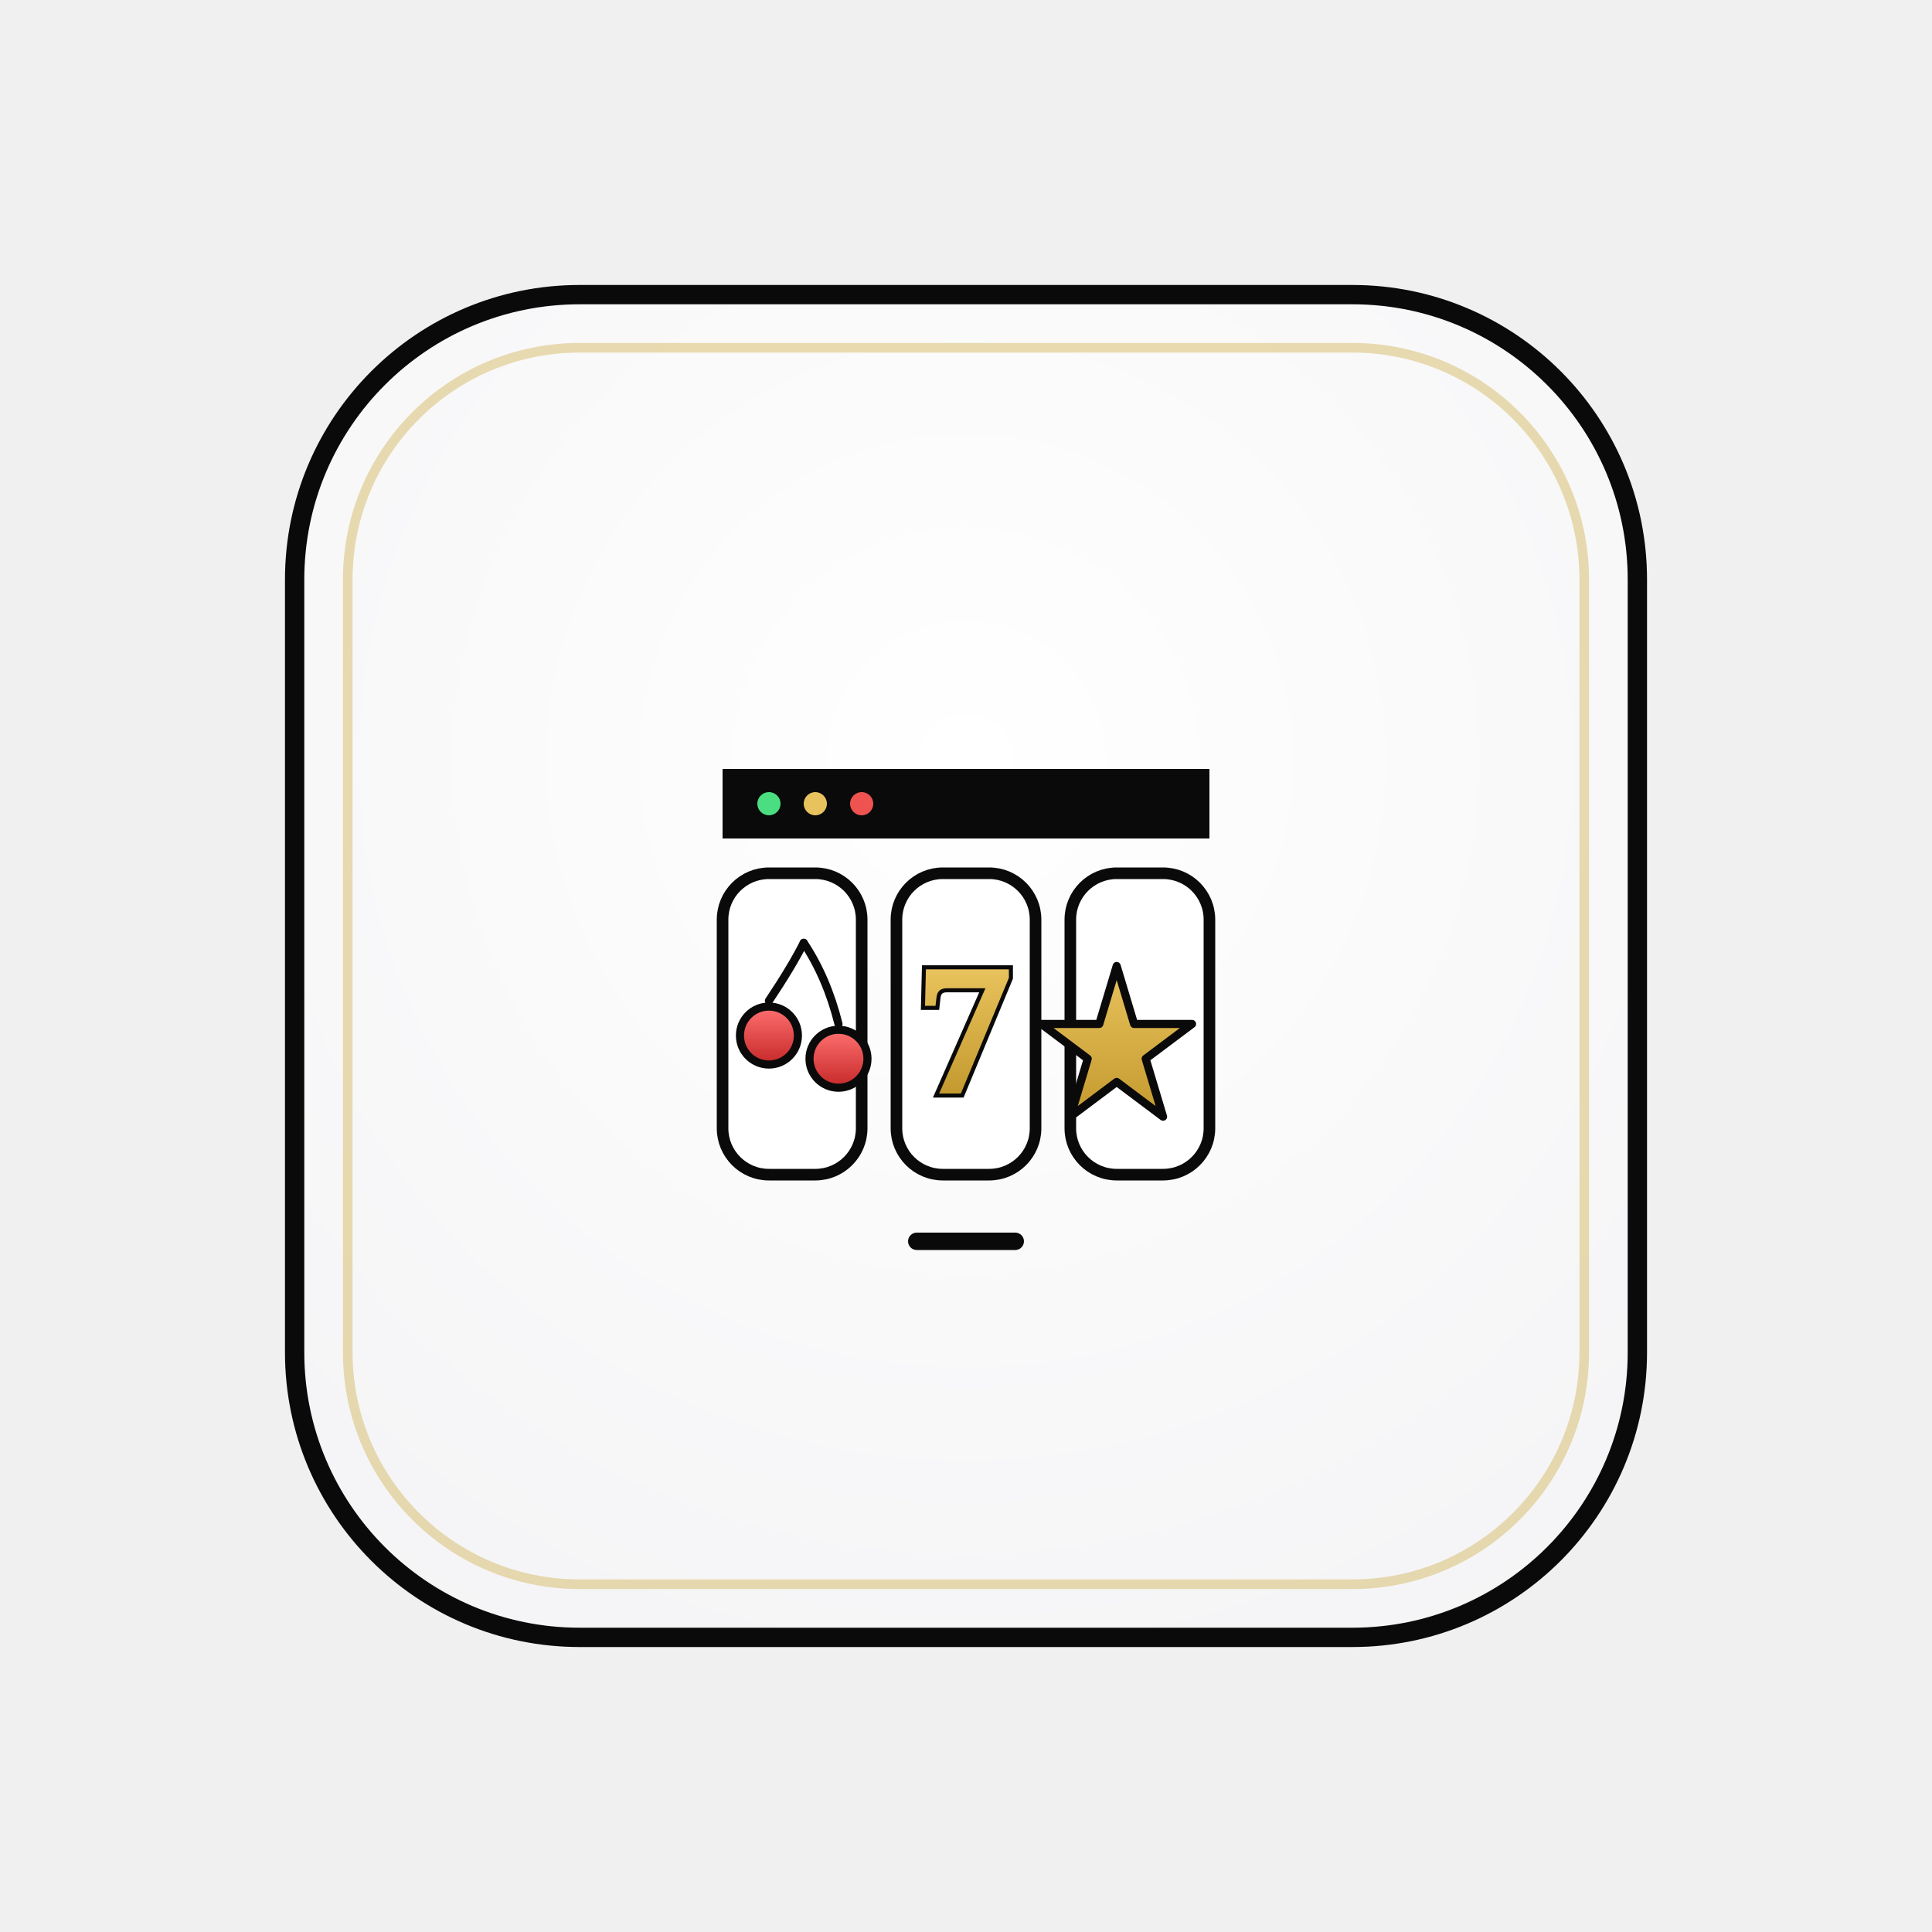
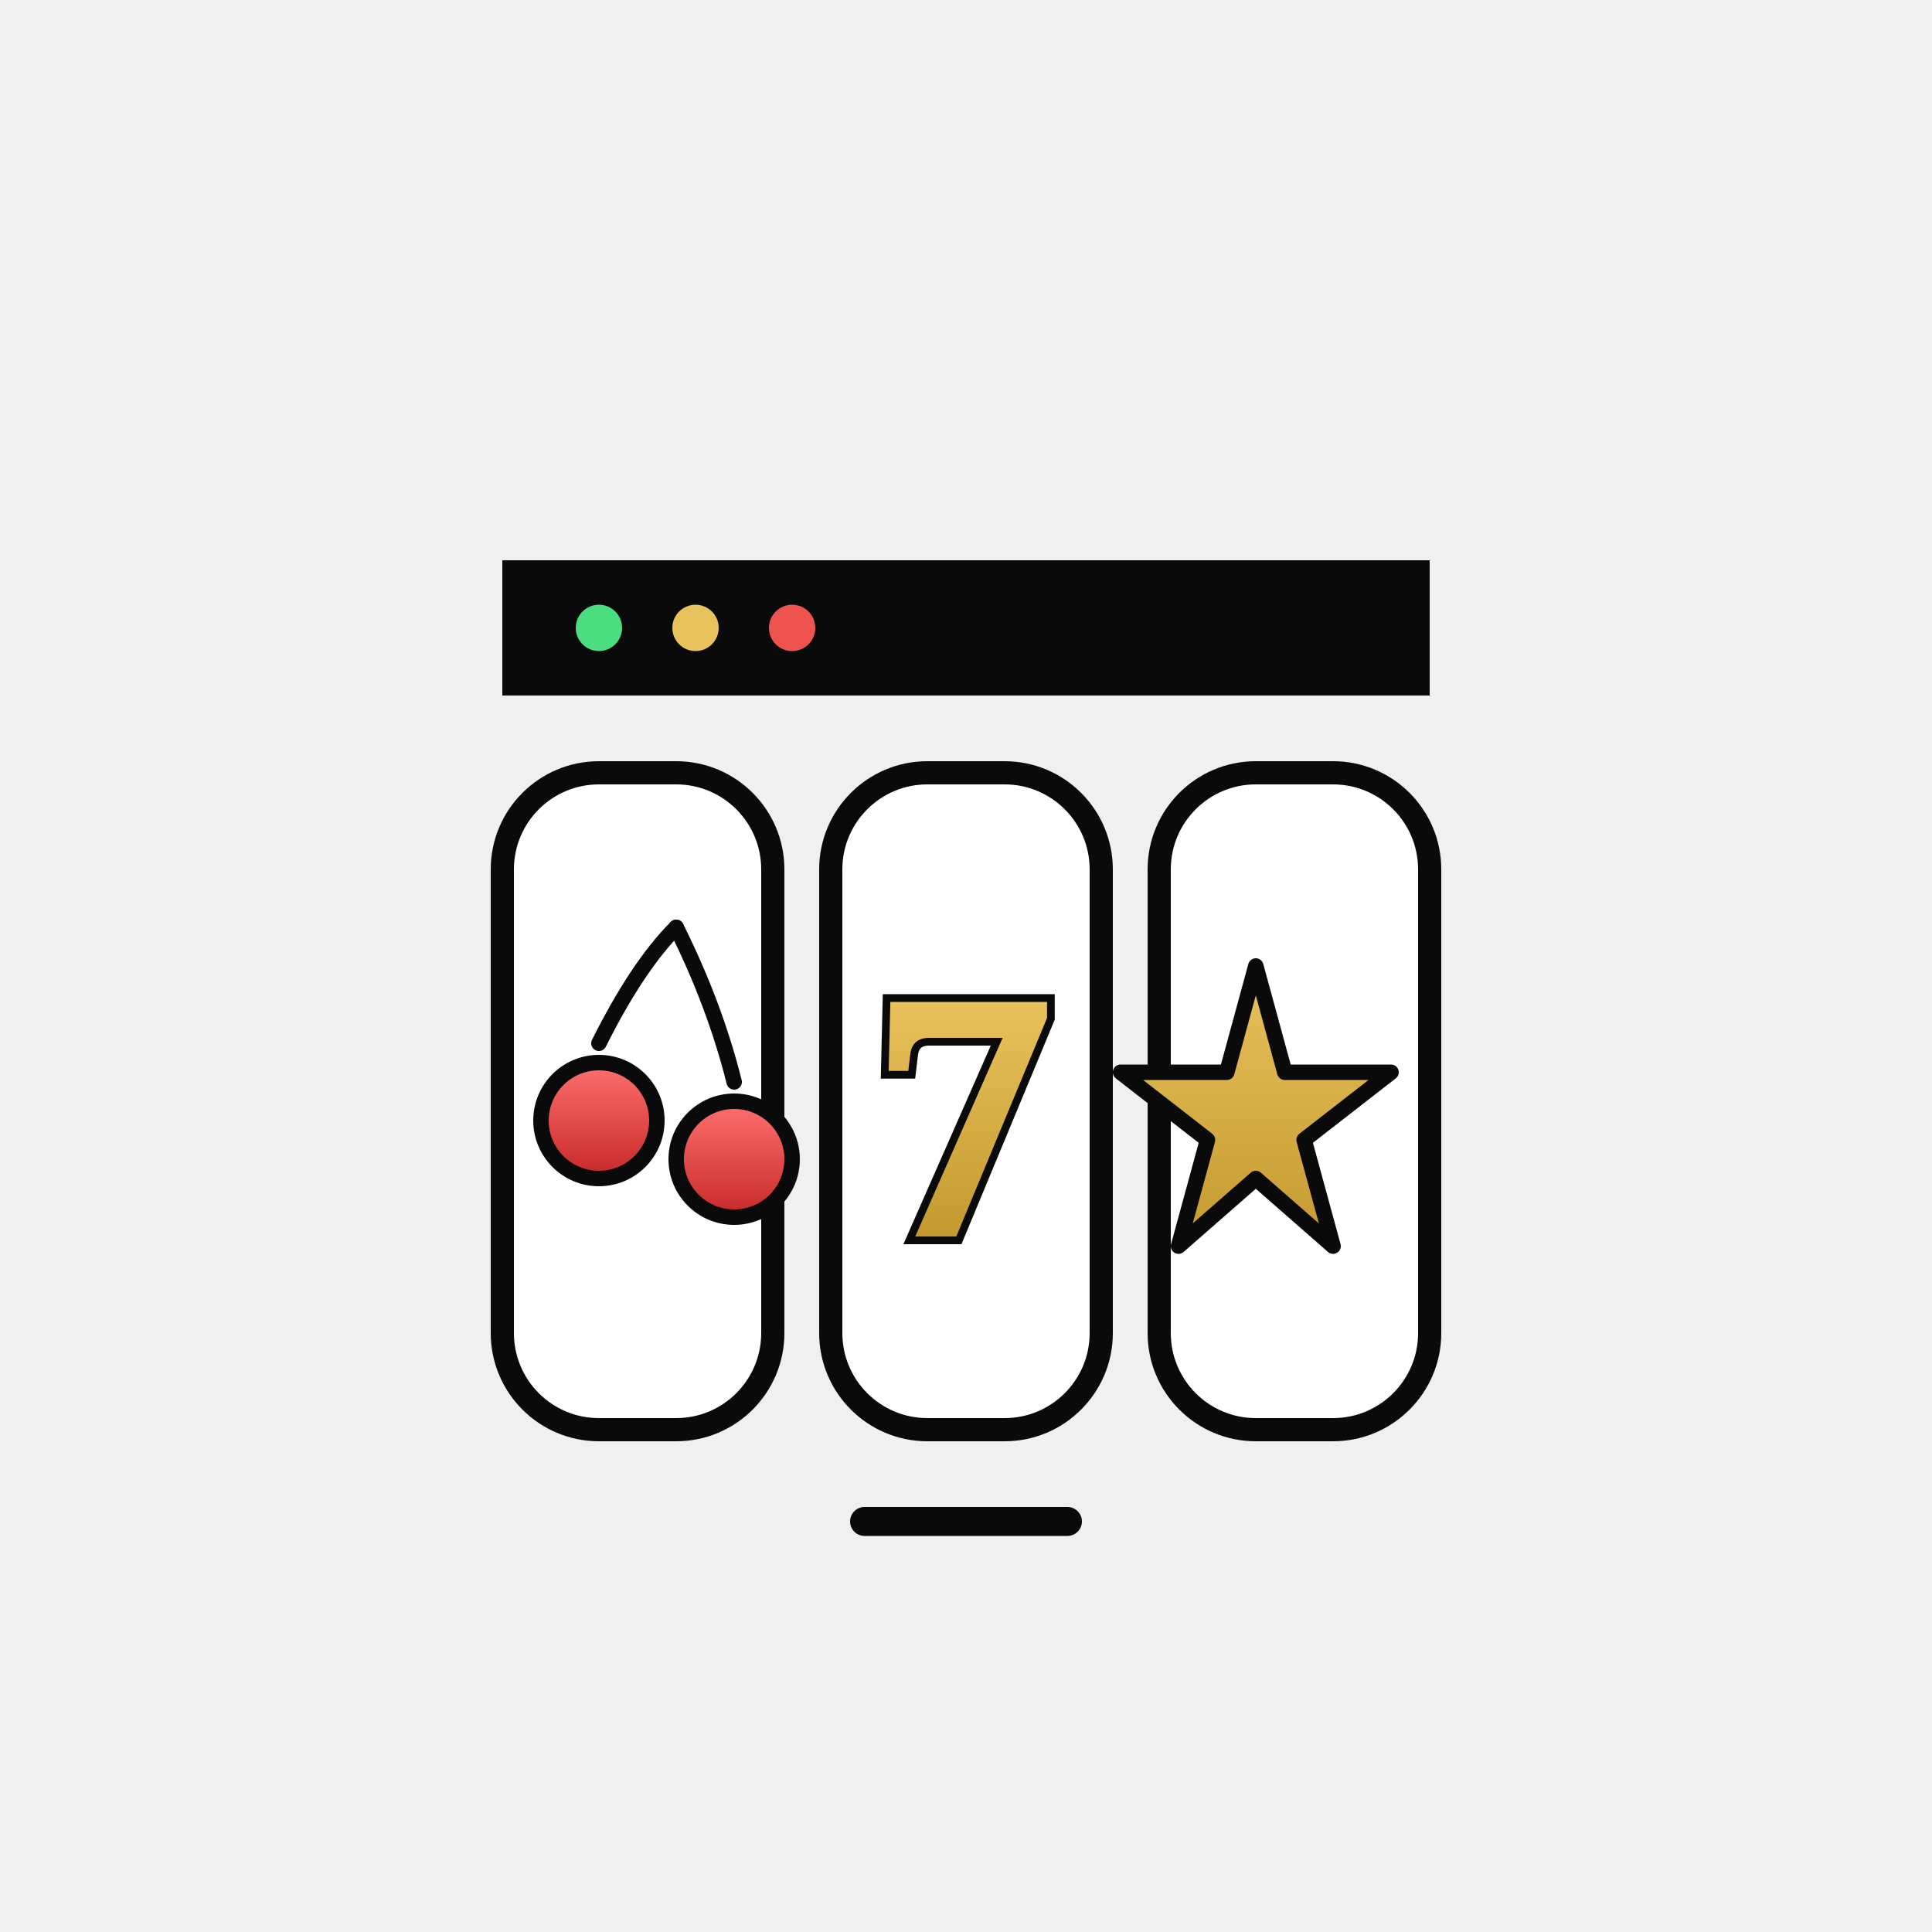
<svg xmlns="http://www.w3.org/2000/svg" viewBox="0 0 200 200" width="200" height="200">
  <defs>
-     <radialGradient id="lf-bg2" cx="50%" cy="35%" r="75%">
-       <stop offset="0%" stop-color="#ffffff" />
-       <stop offset="100%" stop-color="#f4f4f6" />
-     </radialGradient>
-     <linearGradient id="lf-gold2" x1="0" y1="0" x2="0" y2="1">
+     <linearGradient id="lf-gold" x1="0" y1="0" x2="0" y2="1">
      <stop offset="0%" stop-color="#e8c25c" />
      <stop offset="100%" stop-color="#c49a2f" />
    </linearGradient>
-     <linearGradient id="lf-red2" x1="0" y1="0" x2="0" y2="1">
+     <linearGradient id="lf-red" x1="0" y1="0" x2="0" y2="1">
      <stop offset="0%" stop-color="#ff7070" />
      <stop offset="100%" stop-color="#c62828" />
    </linearGradient>
  </defs>
-   <rect x="30" y="30" width="140" height="140" rx="30" fill="url(#lf-bg2)" />
-   <rect x="30.5" y="30.5" width="139" height="139" rx="29.5" fill="none" stroke="#0a0a0a" stroke-width="2" />
-   <rect x="36" y="36" width="128" height="128" rx="24" fill="none" stroke="rgba(201,162,39,.35)" stroke-width="1" />
-   <g transform="translate(100,100) scale(0.6) translate(-100,-100)">
-     <path d="M58 66 L142 66 L142 78 L58 78 Z" fill="#0a0a0a" />
-     <circle cx="66" cy="72" r="2" fill="#4ade80" />
-     <circle cx="74" cy="72" r="2" fill="#e8c25c" />
-     <circle cx="82" cy="72" r="2" fill="#ef5350" />
-     <rect x="58" y="84" width="24" height="52" rx="8" fill="#fff" stroke="#0a0a0a" stroke-width="2" />
-     <rect x="88" y="84" width="24" height="52" rx="8" fill="#fff" stroke="#0a0a0a" stroke-width="2" />
-     <rect x="118" y="84" width="24" height="52" rx="8" fill="#fff" stroke="#0a0a0a" stroke-width="2" />
-     <circle cx="66" cy="112" r="5" fill="url(#lf-red2)" stroke="#0a0a0a" stroke-width="1.4" />
-     <circle cx="78" cy="116" r="5" fill="url(#lf-red2)" stroke="#0a0a0a" stroke-width="1.4" />
-     <path d="M66 106 Q70 100 72 96" stroke="#0a0a0a" stroke-width="1.4" fill="none" stroke-linecap="round" />
-     <path d="M78 110 Q76 102 72 96" stroke="#0a0a0a" stroke-width="1.4" fill="none" stroke-linecap="round" />
-     <text x="100" y="122" text-anchor="middle" font-family="Georgia,serif" font-size="30" font-weight="900" fill="url(#lf-gold2)" stroke="#0a0a0a" stroke-width="1.4" paint-order="stroke">7</text>
-     <path d="M126 100 L129 110 L139 110 L131 116 L134 126 L126 120 L118 126 L121 116 L113 110 L123 110 Z" fill="url(#lf-gold2)" stroke="#0a0a0a" stroke-width="1.4" stroke-linejoin="round" />
-     <rect x="90" y="146" width="20" height="3" rx="1.5" fill="#0a0a0a" />
+   <g>
+     <path d="M52 58 L148 58 L148 72 L52 72 Z" fill="#0a0a0a" />
+     <circle cx="62" cy="65" r="2.4" fill="#4ade80" />
+     <circle cx="72" cy="65" r="2.4" fill="#e8c25c" />
+     <circle cx="82" cy="65" r="2.4" fill="#ef5350" />
+     <rect x="52" y="80" width="28" height="68" rx="10" fill="#fff" stroke="#0a0a0a" stroke-width="2.4" />
+     <rect x="86" y="80" width="28" height="68" rx="10" fill="#fff" stroke="#0a0a0a" stroke-width="2.4" />
+     <rect x="120" y="80" width="28" height="68" rx="10" fill="#fff" stroke="#0a0a0a" stroke-width="2.4" />
+     <circle cx="62" cy="116" r="6" fill="url(#lf-red)" stroke="#0a0a0a" stroke-width="1.6" />
+     <circle cx="76" cy="120" r="6" fill="url(#lf-red)" stroke="#0a0a0a" stroke-width="1.6" />
+     <path d="M62 108 Q66 100 70 96" stroke="#0a0a0a" stroke-width="1.6" fill="none" stroke-linecap="round" />
+     <path d="M76 112 Q74 104 70 96" stroke="#0a0a0a" stroke-width="1.6" fill="none" stroke-linecap="round" />
+     <text x="100" y="128" text-anchor="middle" font-family="Georgia,serif" font-size="34" font-weight="900" fill="url(#lf-gold)" stroke="#0a0a0a" stroke-width="1.6" paint-order="stroke">7</text>
+     <path d="M130 100 L133 111 L144 111 L135 118 L138 129 L130 122 L122 129 L125 118 L116 111 L127 111 Z" fill="url(#lf-gold)" stroke="#0a0a0a" stroke-width="1.6" stroke-linejoin="round" />
+     <rect x="88" y="156" width="24" height="3" rx="1.5" fill="#0a0a0a" />
  </g>
</svg>
